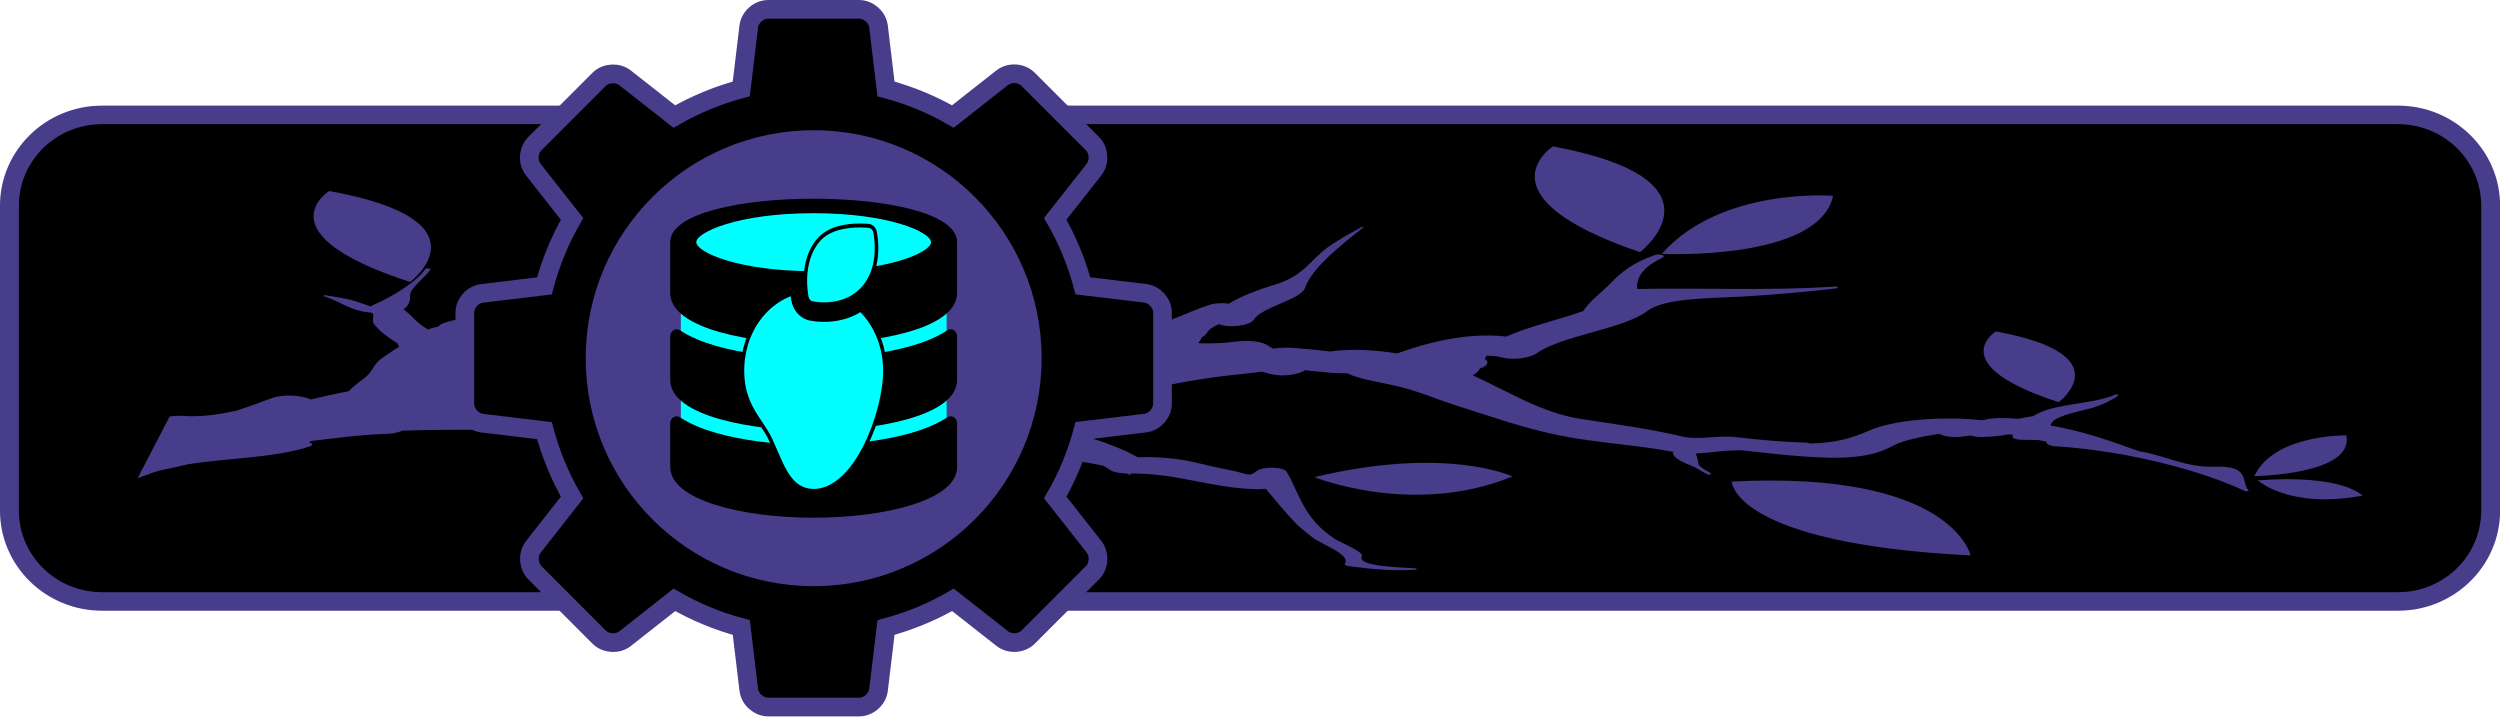
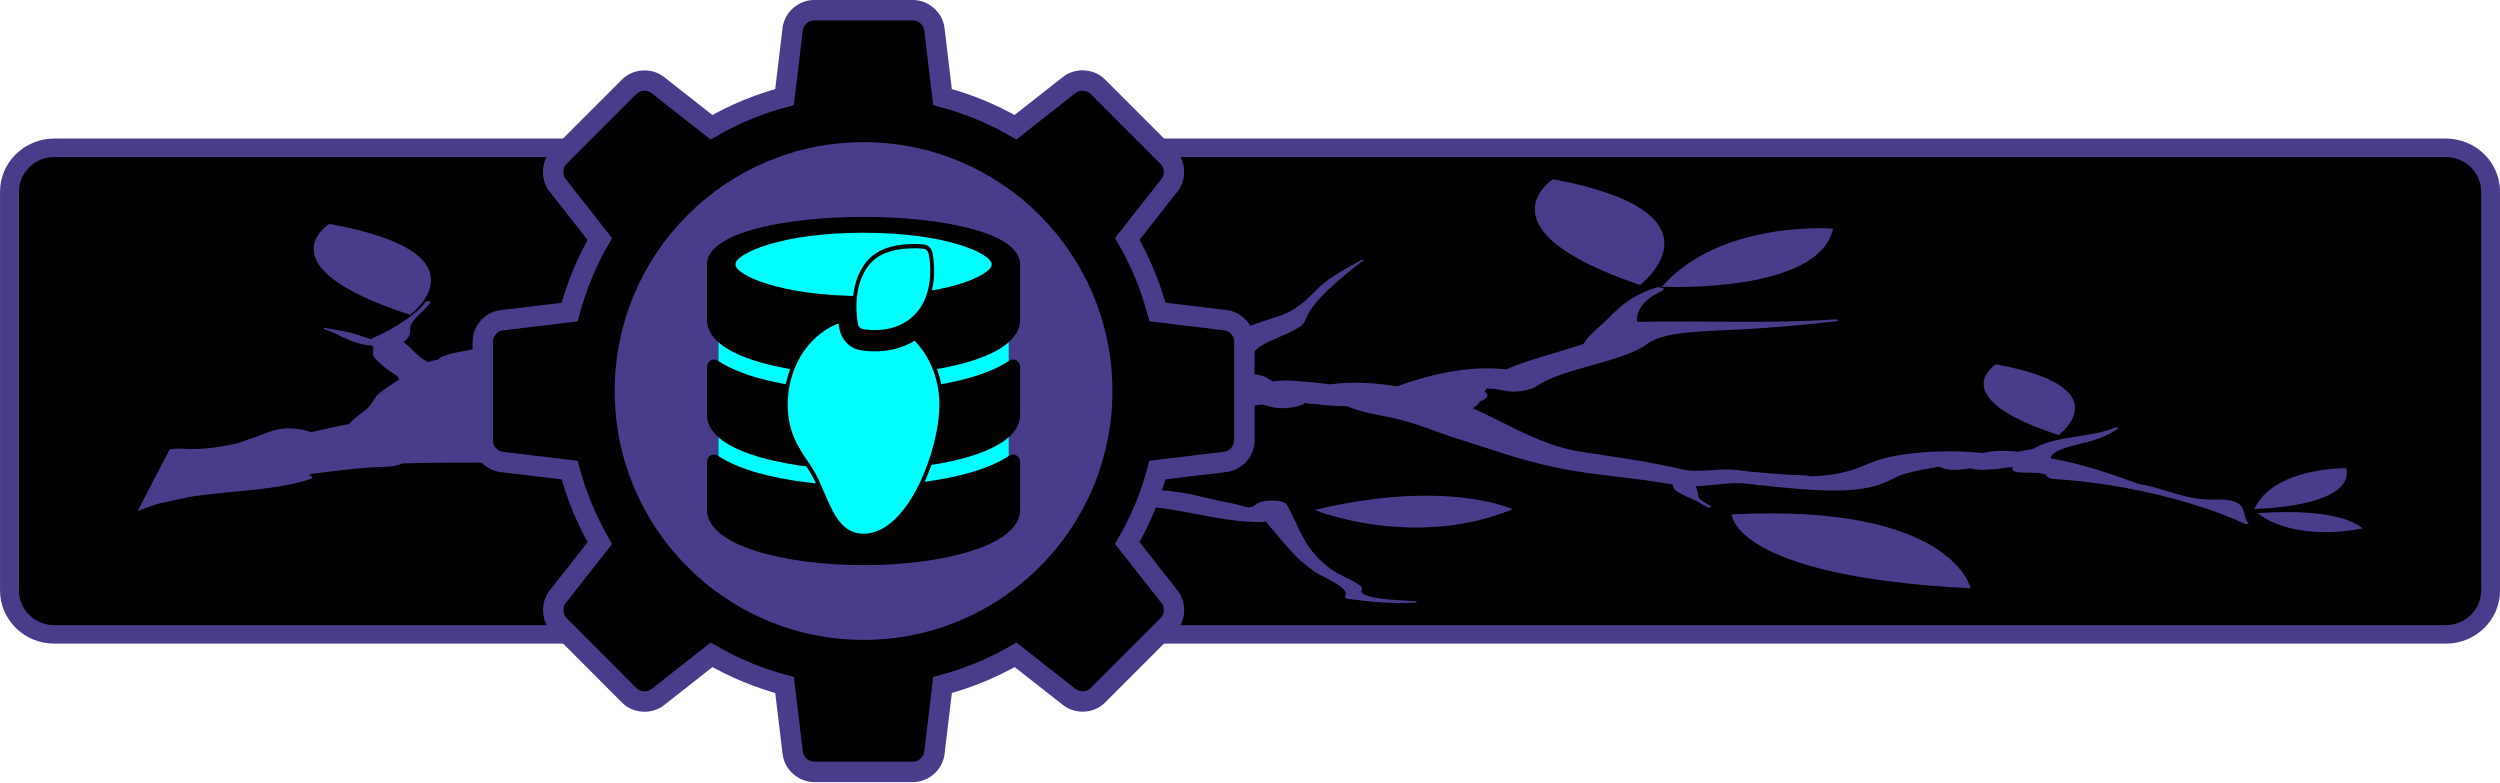
- <svg xmlns="http://www.w3.org/2000/svg" width="401.04" height="114.92" version="1.1" viewBox="0 0 106.1 30.405">
-   <g transform="translate(19.321 -.010282)">
-     <g transform="matrix(.99507 0 0 .97561 56.942 -247.26)" stroke="#483d8b" stroke-width=".806">
-       <rect x="-76.241" y="258.45" width="105.83" height="21.167" ry="3.951" stroke="#483d8b" stroke-width=".806" />
+ <svg xmlns="http://www.w3.org/2000/svg" width="401.06" height="125.46" version="1.1" viewBox="0 0 106.1 33.193">
+   <g transform="translate(19.321 2.7778)">
+     <g transform="matrix(.99507 0 0 .97561 56.942 -248.65)" stroke="#483d8b" stroke-width=".806">
+       <rect x="-76.241" y="258.45" width="105.83" height="21.167" ry="1.91" stroke="#483d8b" stroke-width=".806" />
    </g>
-     <path d="m68.052 17.081s2.728-2.027-2.669-3.002c0 0-2.259 1.402 2.669 3.002zm-23.182 3.151s-2.775-1.318-8.405 0.028c0 0 4.191 1.701 8.405-0.028zm-50.22-12.114s-2.905 1.804 3.432 3.86c0 0 3.506-2.607-3.432-3.86zm16.119 1.544s-3.081-0.05-3.903 1.732c0 0 4.263-0.059 3.903-1.732zm0.686 2.562s-0.771-0.914-4.441-0.653c0 0 1.315 1.228 4.441 0.653zm64.901 7.995s4.261-0.06 3.903-1.732c0 0-3.083-0.05-3.903 1.732zm4.587 0.829s-0.771-0.914-4.442-0.652c0.003 1.85e-4 1.317 1.228 4.442 0.652zm-34.357-14.825s-3.284 2.118 3.697 4.489c0 0 3.978-3.058-3.697-4.489zm4.62 4.564c-5.29e-4 9.53e-4 6.681 0.312 7.269-2.468 0 0-4.767-0.378-7.269 2.468zm13.108 12.798s-0.782-3.617-10.139-3.136c-5.3e-4 9.53e-4 0.044 2.625 10.139 3.136zm-76.991-3.569c-0.267 0.086-0.538 0.194-0.807 0.292l1.358-2.616c0.137-0.029 0.302-0.045 0.493-0.031l0.001-0.003c0.867 0.068 1.623-0.064 2.358-0.221 0.489-0.164 0.975-0.333 1.422-0.505 0.56-0.217 1.315-0.145 1.726 0.031 0.519-0.124 1.054-0.248 1.609-0.347 0.008-0.01 0.018-0.02 0.028-0.03l-0.005-3.97e-4c0.01-0.011 0.022-0.019 0.032-0.029 0.17-0.172 0.37-0.331 0.601-0.499 0.359-0.262 0.385-0.595 0.731-0.832 0.239-0.164 0.477-0.339 0.752-0.501-0.039-0.043-0.06-0.087-0.063-0.133l-0.009-0.006c-0.422-0.262-0.766-0.523-0.999-0.818-0.126-0.158 0.061-0.381-0.095-0.485-0.938-0.068-1.321-0.489-2.029-0.695-0.066-0.019 0.008-0.058 0.08-0.045 0.473 0.088 0.936 0.138 1.335 0.279 0.197 0.069 0.393 0.129 0.573 0.196 0.025-0.02 0.053-0.041 0.094-0.058 0.934-0.408 1.849-1.012 2.222-1.528 0.036-0.051 0.239-0.036 0.209 0.016-0.198 0.344-0.872 0.766-0.859 1.109 0.01 0.236-0.04 0.406-0.277 0.581 0.348 0.253 0.506 0.528 0.907 0.775 0.045 0.027 0.092 0.054 0.139 0.08 0.025-0.011 0.053-0.022 0.08-0.032 0.102-0.037 0.217-0.064 0.337-0.083 0.193-0.229 0.912-0.323 1.429-0.425 0.24-0.047 0.542-0.051 0.784-0.012 0.116-0.001 0.231 2e-3 0.349 0.011 0.233-0.086 0.482-0.165 0.722-0.246-0.083-0.047-0.103-0.108 0.007-0.177 0.176-0.113 0.382-0.213 0.616-0.301 0.084-0.049 0.17-0.097 0.258-0.144 0.057-0.119 0.104-0.237 0.184-0.326 0.077-0.087 0.252-0.113 0.424-0.101 0.17-0.111 0.351-0.219 0.551-0.322 0.02-0.095-0.018-0.187 0.043-0.305 0.128-0.246 0.57-0.391 0.588-0.667 0.003-0.057 0.149-0.094 0.27-0.087 0.165-0.204 0.353-0.406 0.507-0.609 0.039-0.051 0.224-0.037 0.209 0.016-0.097 0.333-0.107 0.677-0.263 1.006-0.083 0.174-0.088 0.391-0.285 0.558 0.054 0.084 0.093 0.17 0.021 0.261-0.283 0.357-0.926 0.639-1.42 0.954-0.022 0.042-0.043 0.083-0.067 0.125-0.049 0.089-0.236 0.163-0.429 0.233-0.028 0.012-0.058 0.022-0.089 0.031-0.102 0.036-0.2 0.07-0.277 0.105-0.341 0.153-0.533 0.438-0.97 0.55l-0.011 2e-3c-0.014 0.037-0.049 0.075-0.118 0.114-0.318 0.183-0.622 0.356-1.001 0.515-0.075 0.178-0.176 0.357-0.298 0.537 6.35e-4 0.017-0.001 0.035-0.006 0.054l0.067 0.002c0.398 0.01 0.682 0.09 0.789 0.205 0.384-0.161 0.766-0.321 1.111-0.495 0.033-0.017 0.099 0.002 0.077 0.02-0.283 0.248-0.692 0.461-1.166 0.653-0.011 0.021-0.022 0.043-0.044 0.066-0.113 0.122 0.235 0.22 0.772 0.295 0.061 4.4e-5 0.118-0.001 0.18 0.002 0.29 0.016 0.581 0.03 0.87 0.044 0.042-0.001 0.082-0.003 0.126-0.002 1.68 0.024 3.345 0.088 5.017-0.009 0.378-0.022 0.813 0.078 1.124 0.163 0.057-0.024 0.142-0.052 0.259-0.084 0.47-0.129 1.095-0.06 1.415 0.111l0.041 0.015c0.613-0.008 1.225-0.009 1.834 0.001 0.577-0.052 1.112-0.121 1.318-0.155 1.225-0.205 1.501-0.304 2.943-0.151 0.743 0.077 1.389 0.242 2.09 0.356 0.203 0.033 0.417 0.054 0.634 0.071 0.047-0.011 0.09-0.022 0.144-0.032 1.375-0.241 3.202-0.15 4.626-0.354 0.548-0.217 1.152-0.42 1.605-0.628 0.508-0.234 1.066-0.466 1.695-0.66 0.155-0.133 0.238-0.266 0.21-0.39-0.047-0.205 0.292-0.35 0.735-0.431 0.925-0.17 1.544-0.567 2.578-0.903 0.203-0.065 0.525-0.074 0.792-0.041 0.511-0.315 1.189-0.575 2.002-0.823 1.134-0.346 1.49-1.043 2.128-1.521 0.431-0.322 0.965-0.609 1.496-0.907 0.031-0.018 0.102 0.002 0.077 0.02-0.929 0.716-2.204 1.748-2.467 2.547-0.173 0.527-1.849 0.819-2.183 1.369-0.145 0.237-1.034 0.377-1.476 0.185-0.246 0.106-0.444 0.228-0.529 0.392-0.033 0.063-0.11 0.122-0.211 0.172-0.003 0.019-0.009 0.036-0.021 0.055-0.018 0.026-0.104 0.215-0.112 0.122 2.57e-4 0.018 0.006 0.036 0.011 0.054l0.015 0.018c0.562 0.016 1.088-4e-3 1.643-0.079 0.434-0.059 1.036 0.002 1.266 0.167 0.074 0.051 0.153 0.097 0.236 0.139 0.275-0.035 0.547-0.055 0.81-0.034 0.491 0.039 1.061 0.085 1.609 0.156 0.87-0.125 1.914-0.072 2.833 0.085 1.287-0.463 2.985-0.911 4.642-0.719 0.938-0.421 2.221-0.712 3.267-1.081 0.253-0.416 0.774-0.783 1.163-1.184 0.447-0.46 0.923-0.864 1.88-1.195 0.203-0.07 0.498 0.026 0.319 0.111-0.733 0.353-1.03 0.72-1.081 1.172-0.008 0.053 0.001 0.106 0.015 0.159 2.774-0.061 5.67 0.086 8.396-0.106 0.119-0.008 0.155 0.068 0.041 0.081-1.3 0.149-2.638 0.27-3.981 0.346-1.411 0.079-3.289 0.055-4.027 0.608-1.05 0.788-3.605 1.03-4.701 1.799-0.258 0.181-0.931 0.309-1.436 0.183-0.23-0.057-0.467-0.081-0.703-0.083 5.29e-4 0.013-0.001 0.027-0.009 0.04-0.016 0.03-0.038 0.059-0.062 0.087 0.209 0.126 0.136 0.317-0.2 0.419-0.024 0.056-0.053 0.106-0.13 0.17-0.051 0.043-0.113 0.081-0.175 0.12 1.555 0.704 2.947 1.603 4.611 1.853 1.516 0.229 2.947 0.426 4.324 0.752 0.612 0.145 1.536-0.065 2.202 0.014 0.998 0.117 2.005 0.21 3.044 0.238 0.061 9.53e-4 0.089 0.017 0.101 0.036 1.05-0.019 1.736-0.192 2.567-0.557 1.075-0.472 3.21-0.604 4.74-0.433 0.027-7.14e-4 0.052-0.002 0.079-0.001 0.391-0.117 0.953-0.102 1.472-0.056 0.21-0.042 0.428-0.081 0.651-0.114 0.231-0.157 0.577-0.287 1.01-0.381 0.788-0.171 1.877-0.256 2.457-0.529 0.059-0.029 0.179 0.004 0.135 0.036-0.279 0.203-0.714 0.424-1.209 0.553-0.67 0.175-1.601 0.346-1.652 0.703l-0.009 0.016c1.381 0.232 2.617 0.68 3.755 1.09 0.04 7e-3 0.072 0.012 0.09 0.016 1.052 0.179 1.922 0.689 3.147 0.643 1.522-0.057 1.079 0.663 1.409 0.994 0.042 0.041-0.104 0.063-0.168 0.032-1.258-0.601-3.14-1.175-5.152-1.54-0.118-0.018-0.234-0.039-0.351-0.06-0.844-0.141-1.704-0.246-2.551-0.297-0.225-0.014-0.38-0.106-0.358-0.192l-0.331-0.069c-0.239-0.006-0.48-0.013-0.719-0.014-0.32-4.23e-4 -0.476-0.115-0.347-0.217-0.084-0.003-0.164-0.004-0.246-0.006-0.288 0.06-0.616 0.094-1.067 0.106-0.174 0.004-0.363-0.021-0.517-0.064-0.108 0.019-0.234 0.037-0.41 0.055-0.396 0.042-0.717-0.023-0.907-0.125-0.78 0.122-1.516 0.278-1.901 0.477-0.508 0.263-0.868 0.413-1.687 0.498-1.363 0.141-3.289-0.119-4.853-0.279-0.107 0.003-0.212 0.008-0.316 0.01-0.467 9e-3 -1.05 0.105-1.584 0.13 0.073 0.138 0.094 0.281 0.117 0.419 0.023 0.154 0.327 0.294 0.532 0.422 0.065 0.04-0.088 0.08-0.158 0.041-0.15-0.084-0.302-0.167-0.441-0.254-0.12-0.075-0.289-0.126-0.433-0.194-0.303-0.143-0.533-0.255-0.58-0.447-0.006-0.021 4e-3 -0.041 0.016-0.059-1.528-0.289-3.307-0.387-4.814-0.692-1.583-0.32-2.929-0.814-4.314-1.247-0.934-0.292-1.747-0.674-2.814-0.899-0.792-0.167-1.352-0.251-1.905-0.495-0.394 0.005-0.804-0.026-1.212-0.073-0.118-0.007-0.238-0.017-0.361-0.03-0.069-0.008-0.132-0.02-0.19-0.034-0.273 0.186-0.949 0.298-1.439 0.175-0.145-0.036-0.279-0.071-0.408-0.105-0.464 0.06-0.942 0.109-1.46 0.164-1.283 0.138-2.751 0.445-3.942 0.686-1.697 0.343-3.108 0.799-4.657 1.204 0.187 0.049 0.375 0.098 0.558 0.145 1.568 0.4 3.166 0.819 4.22 1.429 0.804-0.022 1.576 0.032 2.315 0.192 0.51 0.111 1.006 0.244 1.53 0.341 0.833 0.154 0.866 0.335 1.202 0.059 0.243-0.2 1.152-0.202 1.288 0.035 0.557 0.957 0.711 1.972 2.035 2.838 0.241 0.158 1.246 0.555 1.151 0.738-0.224 0.431 1.583 0.47 2.261 0.512 0.097 0.006 0.079 0.06-0.011 0.064-1.027 0.052-1.872-0.027-2.84-0.161-0.098-0.014-0.153-0.067-0.129-0.104 0.252-0.387-0.974-0.802-1.365-1.103-0.298-0.228-0.59-0.457-0.812-0.699-0.415-0.454-0.806-0.912-1.181-1.372-0.128 0.016-0.266 0.023-0.421 0.018-1.967-0.057-3.341-0.689-5.338-0.665 0.009 0.012 0.02 0.023 0.028 0.036 0.012 0.015-0.038 0.026-0.063 0.012-0.035-0.018-0.068-0.034-0.103-0.051-0.275-0.003-0.573-0.052-0.709-0.147-0.088-0.061-0.18-0.119-0.278-0.176-0.898-0.203-1.96-0.301-2.777-0.583-1.029-0.355-2.111-0.679-3.222-0.994l-0.062-0.017c-0.758-0.023-1.471-0.065-2.183-0.145-0.464 0.046-1.004-0.003-1.432-0.2l-0.029-0.015c-0.269-0.047-0.545-0.096-0.822-0.15-2.386 0.205-4.775 0.146-7.212-0.022-1.441 0.303-3.658 0.332-5.051 0.462-2.303 0.214-4.64 0.084-6.975 0.171-0.17 0.078-0.407 0.13-0.693 0.138-1.104 0.03-2.131 0.18-3.183 0.302-0.025 0.024-0.053 0.046-0.089 0.067 0.153 0.021 0.202 0.105 0.054 0.156-1.497 0.499-3.46 0.488-5.184 0.764-0.388 0.092-0.788 0.18-1.196 0.264-0.046 0.014-0.094 0.025-0.138 0.04zm44.16-5.599 0.008-0.006z" fill="#483d8b" stroke-width="1.496" />
-     <g transform="matrix(.35938 0 0 .35938 .40466 2.5282)">
+     <path d="m68.053 15.687s2.728-2.027-2.669-3.002c0 0-2.259 1.402 2.669 3.002zm-23.182 3.151s-2.775-1.318-8.405 0.028c0 0 4.191 1.701 8.405-0.028zm-50.22-12.114s-2.905 1.804 3.432 3.86c0 0 3.506-2.607-3.432-3.86zm16.119 1.544s-3.081-0.05-3.903 1.732c0 0 4.263-0.059 3.903-1.732zm0.686 2.562s-0.771-0.914-4.441-0.653c0 0 1.315 1.228 4.441 0.653zm64.901 7.995s4.261-0.06 3.903-1.732c0 0-3.083-0.05-3.903 1.732zm4.587 0.829s-0.771-0.914-4.442-0.652c0.003 1.85e-4 1.317 1.228 4.442 0.652zm-34.357-14.825s-3.284 2.118 3.697 4.489c0 0 3.978-3.058-3.697-4.489zm4.62 4.564c-5.29e-4 9.53e-4 6.681 0.312 7.269-2.468 0 0-4.767-0.378-7.269 2.468zm13.108 12.798s-0.782-3.617-10.139-3.136c-5.3e-4 9.53e-4 0.044 2.625 10.139 3.136zm-76.991-3.569c-0.267 0.086-0.538 0.194-0.807 0.292l1.358-2.616c0.137-0.029 0.302-0.045 0.493-0.031l0.001-0.003c0.867 0.068 1.623-0.064 2.358-0.221 0.489-0.164 0.975-0.333 1.422-0.505 0.56-0.217 1.315-0.145 1.726 0.031 0.519-0.124 1.054-0.248 1.609-0.347 0.008-0.01 0.018-0.02 0.028-0.03l-0.005-3.97e-4c0.01-0.011 0.022-0.019 0.032-0.029 0.17-0.172 0.37-0.331 0.601-0.499 0.359-0.262 0.385-0.595 0.731-0.832 0.239-0.164 0.477-0.339 0.752-0.501-0.039-0.043-0.06-0.087-0.063-0.133l-0.009-0.006c-0.422-0.262-0.766-0.523-0.999-0.818-0.126-0.158 0.061-0.381-0.095-0.485-0.938-0.068-1.321-0.489-2.029-0.695-0.066-0.019 0.008-0.058 0.08-0.045 0.473 0.088 0.936 0.138 1.335 0.279 0.197 0.069 0.393 0.129 0.573 0.196 0.025-0.02 0.053-0.041 0.094-0.058 0.934-0.408 1.849-1.012 2.222-1.528 0.036-0.051 0.239-0.036 0.209 0.016-0.198 0.344-0.872 0.766-0.859 1.109 0.01 0.236-0.04 0.406-0.277 0.581 0.348 0.253 0.506 0.528 0.907 0.775 0.045 0.027 0.092 0.054 0.139 0.08 0.025-0.011 0.053-0.022 0.08-0.032 0.102-0.037 0.217-0.064 0.337-0.083 0.193-0.229 0.912-0.323 1.429-0.425 0.24-0.047 0.542-0.051 0.784-0.012 0.116-0.001 0.231 2e-3 0.349 0.011 0.233-0.086 0.482-0.165 0.722-0.246-0.083-0.047-0.103-0.108 0.007-0.177 0.176-0.113 0.382-0.213 0.616-0.301 0.084-0.049 0.17-0.097 0.258-0.144 0.057-0.119 0.104-0.237 0.184-0.326 0.077-0.087 0.252-0.113 0.424-0.101 0.17-0.111 0.351-0.219 0.551-0.322 0.02-0.095-0.018-0.187 0.043-0.305 0.128-0.246 0.57-0.391 0.588-0.667 0.003-0.057 0.149-0.094 0.27-0.087 0.165-0.204 0.353-0.406 0.507-0.609 0.039-0.051 0.224-0.037 0.209 0.016-0.097 0.333-0.107 0.677-0.263 1.006-0.083 0.174-0.088 0.391-0.285 0.558 0.054 0.084 0.093 0.17 0.021 0.261-0.283 0.357-0.926 0.639-1.42 0.954-0.022 0.042-0.043 0.083-0.067 0.125-0.049 0.089-0.236 0.163-0.429 0.233-0.028 0.012-0.058 0.022-0.089 0.031-0.102 0.036-0.2 0.07-0.277 0.105-0.341 0.153-0.533 0.438-0.97 0.55l-0.011 2e-3c-0.014 0.037-0.049 0.075-0.118 0.114-0.318 0.183-0.622 0.356-1.001 0.515-0.075 0.178-0.176 0.357-0.298 0.537 6.35e-4 0.017-0.001 0.035-0.006 0.054l0.067 0.002c0.398 0.01 0.682 0.09 0.789 0.205 0.384-0.161 0.766-0.321 1.111-0.495 0.033-0.017 0.099 0.002 0.077 0.02-0.283 0.248-0.692 0.461-1.166 0.653-0.011 0.021-0.022 0.043-0.044 0.066-0.113 0.122 0.235 0.22 0.772 0.295 0.061 4.4e-5 0.118-0.001 0.18 0.002 0.29 0.016 0.581 0.03 0.87 0.044 0.042-0.001 0.082-0.003 0.126-0.002 1.68 0.024 3.345 0.088 5.017-0.009 0.378-0.022 0.813 0.078 1.124 0.163 0.057-0.024 0.142-0.052 0.259-0.084 0.47-0.129 1.095-0.06 1.415 0.111l0.041 0.015c0.613-0.008 1.225-0.009 1.834 0.001 0.577-0.052 1.112-0.121 1.318-0.155 1.225-0.205 1.501-0.304 2.943-0.151 0.743 0.077 1.389 0.242 2.09 0.356 0.203 0.033 0.417 0.054 0.634 0.071 0.047-0.011 0.09-0.022 0.144-0.032 1.375-0.241 3.202-0.15 4.626-0.354 0.548-0.217 1.152-0.42 1.605-0.628 0.508-0.234 1.066-0.466 1.695-0.66 0.155-0.133 0.238-0.266 0.21-0.39-0.047-0.205 0.292-0.35 0.735-0.431 0.925-0.17 1.544-0.567 2.578-0.903 0.203-0.065 0.525-0.074 0.792-0.041 0.511-0.315 1.189-0.575 2.002-0.823 1.134-0.346 1.49-1.043 2.128-1.521 0.431-0.322 0.965-0.609 1.496-0.907 0.031-0.018 0.102 0.002 0.077 0.02-0.929 0.716-2.204 1.748-2.467 2.547-0.173 0.527-1.849 0.819-2.183 1.369-0.145 0.237-1.034 0.377-1.476 0.185-0.246 0.106-0.444 0.228-0.529 0.392-0.033 0.063-0.11 0.122-0.211 0.172-0.003 0.019-0.009 0.036-0.021 0.055-0.018 0.026-0.104 0.215-0.112 0.122 2.57e-4 0.018 0.006 0.036 0.011 0.054l0.015 0.018c0.562 0.016 1.088-4e-3 1.643-0.079 0.434-0.059 1.036 0.002 1.266 0.167 0.074 0.051 0.153 0.097 0.236 0.139 0.275-0.035 0.547-0.055 0.81-0.034 0.491 0.039 1.061 0.085 1.609 0.156 0.87-0.125 1.914-0.072 2.833 0.085 1.287-0.463 2.985-0.911 4.642-0.719 0.938-0.421 2.221-0.712 3.267-1.081 0.253-0.416 0.774-0.783 1.163-1.184 0.447-0.46 0.923-0.864 1.88-1.195 0.203-0.07 0.498 0.026 0.319 0.111-0.733 0.353-1.03 0.72-1.081 1.172-0.008 0.053 0.001 0.106 0.015 0.159 2.774-0.061 5.67 0.086 8.396-0.106 0.119-0.008 0.155 0.068 0.041 0.081-1.3 0.149-2.638 0.27-3.981 0.346-1.411 0.079-3.289 0.055-4.027 0.608-1.05 0.788-3.605 1.03-4.701 1.799-0.258 0.181-0.931 0.309-1.436 0.183-0.23-0.057-0.467-0.081-0.703-0.083 5.29e-4 0.013-0.001 0.027-0.009 0.04-0.016 0.03-0.038 0.059-0.062 0.087 0.209 0.126 0.136 0.317-0.2 0.419-0.024 0.056-0.053 0.106-0.13 0.17-0.051 0.043-0.113 0.081-0.175 0.12 1.555 0.704 2.947 1.603 4.611 1.853 1.516 0.229 2.947 0.426 4.324 0.752 0.612 0.145 1.536-0.065 2.202 0.014 0.998 0.117 2.005 0.21 3.044 0.238 0.061 9.53e-4 0.089 0.017 0.101 0.036 1.05-0.019 1.736-0.192 2.567-0.557 1.075-0.472 3.21-0.604 4.74-0.433 0.027-7.14e-4 0.052-0.002 0.079-0.001 0.391-0.117 0.953-0.102 1.472-0.056 0.21-0.042 0.428-0.081 0.651-0.114 0.231-0.157 0.577-0.287 1.01-0.381 0.788-0.171 1.877-0.256 2.457-0.529 0.059-0.029 0.179 0.004 0.135 0.036-0.279 0.203-0.714 0.424-1.209 0.553-0.67 0.175-1.601 0.346-1.652 0.703l-0.009 0.016c1.381 0.232 2.617 0.68 3.755 1.09 0.04 7e-3 0.072 0.012 0.09 0.016 1.052 0.179 1.922 0.689 3.147 0.643 1.522-0.057 1.079 0.663 1.409 0.994 0.042 0.041-0.104 0.063-0.168 0.032-1.258-0.601-3.14-1.175-5.152-1.54-0.118-0.018-0.234-0.039-0.351-0.06-0.844-0.141-1.704-0.246-2.551-0.297-0.225-0.014-0.38-0.106-0.358-0.192l-0.331-0.069c-0.239-0.006-0.48-0.013-0.719-0.014-0.32-4.23e-4 -0.476-0.115-0.347-0.217-0.084-0.003-0.164-0.004-0.246-0.006-0.288 0.06-0.616 0.094-1.067 0.106-0.174 0.004-0.363-0.021-0.517-0.064-0.108 0.019-0.234 0.037-0.41 0.055-0.396 0.042-0.717-0.023-0.907-0.125-0.78 0.122-1.516 0.278-1.901 0.477-0.508 0.263-0.868 0.413-1.687 0.498-1.363 0.141-3.289-0.119-4.853-0.279-0.107 0.003-0.212 0.008-0.316 0.01-0.467 9e-3 -1.05 0.105-1.584 0.13 0.073 0.138 0.094 0.281 0.117 0.419 0.023 0.154 0.327 0.294 0.532 0.422 0.065 0.04-0.088 0.08-0.158 0.041-0.15-0.084-0.302-0.167-0.441-0.254-0.12-0.075-0.289-0.126-0.433-0.194-0.303-0.143-0.533-0.255-0.58-0.447-0.006-0.021 4e-3 -0.041 0.016-0.059-1.528-0.289-3.307-0.387-4.814-0.692-1.583-0.32-2.929-0.814-4.314-1.247-0.934-0.292-1.747-0.674-2.814-0.899-0.792-0.167-1.352-0.251-1.905-0.495-0.394 0.005-0.804-0.026-1.212-0.073-0.118-0.007-0.238-0.017-0.361-0.03-0.069-0.008-0.132-0.02-0.19-0.034-0.273 0.186-0.949 0.298-1.439 0.175-0.145-0.036-0.279-0.071-0.408-0.105-0.464 0.06-0.942 0.109-1.46 0.164-1.283 0.138-2.751 0.445-3.942 0.686-1.697 0.343-3.108 0.799-4.657 1.204 0.187 0.049 0.375 0.098 0.558 0.145 1.568 0.4 3.166 0.819 4.22 1.429 0.804-0.022 1.576 0.032 2.315 0.192 0.51 0.111 1.006 0.244 1.53 0.341 0.833 0.154 0.866 0.335 1.202 0.059 0.243-0.2 1.152-0.202 1.288 0.035 0.557 0.957 0.711 1.972 2.035 2.838 0.241 0.158 1.246 0.555 1.151 0.738-0.224 0.431 1.583 0.47 2.261 0.512 0.097 0.006 0.079 0.06-0.011 0.064-1.027 0.052-1.872-0.027-2.84-0.161-0.098-0.014-0.153-0.067-0.129-0.104 0.252-0.387-0.974-0.802-1.365-1.103-0.298-0.228-0.59-0.457-0.812-0.699-0.415-0.454-0.806-0.912-1.181-1.372-0.128 0.016-0.266 0.023-0.421 0.018-1.967-0.057-3.341-0.689-5.338-0.665 0.009 0.012 0.02 0.023 0.028 0.036 0.012 0.015-0.038 0.026-0.063 0.012-0.035-0.018-0.068-0.034-0.103-0.051-0.275-0.003-0.573-0.052-0.709-0.147-0.088-0.061-0.18-0.119-0.278-0.176-0.898-0.203-1.96-0.301-2.777-0.583-1.029-0.355-2.111-0.679-3.222-0.994l-0.062-0.017c-0.758-0.023-1.471-0.065-2.183-0.145-0.464 0.046-1.004-0.003-1.432-0.2l-0.029-0.015c-0.269-0.047-0.545-0.096-0.822-0.15-2.386 0.205-4.775 0.146-7.212-0.022-1.441 0.303-3.658 0.332-5.051 0.462-2.303 0.214-4.64 0.084-6.975 0.171-0.17 0.078-0.407 0.13-0.693 0.138-1.104 0.03-2.131 0.18-3.183 0.302-0.025 0.024-0.053 0.046-0.089 0.067 0.153 0.021 0.202 0.105 0.054 0.156-1.497 0.499-3.46 0.488-5.184 0.764-0.388 0.092-0.788 0.18-1.196 0.264-0.046 0.014-0.094 0.025-0.138 0.04zm44.16-5.599 0.008-0.006z" fill="#483d8b" stroke-width="1.496" />
+     <g transform="matrix(.39233 0 0 .39233 1.1646 -.028969)">
      <g transform="matrix(3.2957,0,0,3.2957,0,-5.9019)" stroke="#483d8b" stroke-width=".67">
        <path d="m24.38 10.175-2.231-0.268c-0.228-0.851-0.562-1.655-0.992-2.401l1.387-1.763c0.212-0.271 0.188-0.69-0.057-0.934l-2.299-2.3c-0.242-0.243-0.662-0.269-0.934-0.057l-1.766 1.389c-0.743-0.43-1.547-0.764-2.396-0.99l-0.267-2.231c-0.041-0.341-0.356-0.62-0.7-0.62h-3.252c-0.344 0-0.659 0.279-0.699 0.62l-0.268 2.231c-0.85 0.227-1.655 0.562-2.398 0.991l-1.765-1.387c-0.27-0.212-0.69-0.187-0.933 0.056l-2.3 2.301c-0.242 0.242-0.267 0.662-0.054 0.934l1.386 1.764c-0.43 0.744-0.764 1.549-0.991 2.4l-2.23 0.267c-0.341 0.04-0.621 0.355-0.621 0.7v3.252c0 0.344 0.279 0.657 0.621 0.699l2.231 0.268c0.228 0.848 0.561 1.652 0.991 2.396l-1.386 1.766c-0.211 0.271-0.187 0.69 0.057 0.934l2.296 2.301c0.243 0.242 0.663 0.269 0.933 0.057l1.766-1.39c0.744 0.43 1.548 0.765 2.398 0.991l0.268 2.23c0.041 0.342 0.355 0.62 0.699 0.62h3.252c0.345 0 0.659-0.278 0.699-0.62l0.268-2.23c0.851-0.228 1.655-0.562 2.398-0.991l1.766 1.387c0.271 0.212 0.69 0.187 0.933-0.056l2.299-2.301c0.244-0.242 0.269-0.662 0.056-0.935l-1.388-1.764c0.431-0.744 0.764-1.548 0.992-2.397l2.23-0.268c0.342-0.041 0.621-0.353 0.621-0.699v-3.252c1e-3 -0.346-0.277-0.659-0.62-0.7zm-11.879 8.575c-3.452 0-6.25-2.798-6.25-6.25s2.798-6.25 6.25-6.25 6.25 2.798 6.25 6.25-2.797 6.25-6.25 6.25z" stroke="#483d8b" stroke-width=".67" />
      </g>
      <circle cx="41.196" cy="35.296" r="26.923" fill="#483d8b" />
      <g transform="matrix(1.906,0,0,2.2011,6.1134,-3.5445)">
        <rect x="10.178" y="14.25" width="16.467" height="7.945" fill="#0ff" />
        <ellipse transform="matrix(.87405 0 0 .87405 2.7277 2.229)" cx="18.056" cy="10.338" rx="9.043" ry="2.143" fill="#0ff" />
        <g transform="matrix(.037872 0 0 .036469 9.5192 9.0879)">
          <path d="m234.67 0c-113.02 0-234.67 20.031-234.67 64v74.667c0 54.781 140.33 74.667 234.67 74.667s234.67-19.885 234.67-74.667v-74.667c-1e-3 -43.969-121.65-64-234.67-64zm0 106.67c-124.23 0-192-28.188-192-42.667s67.771-42.667 192-42.667 192 28.187 192 42.667c0 14.479-67.771 42.667-192 42.667z" />
          <path d="m453.21 321.71c-66.253 39.454-199.01 40.955-218.54 40.955s-152.29-1.502-218.54-40.955c-7.171-4.27-16.122 0.661-16.122 9.006v63.949c0 49.021 118.05 74.667 234.67 74.667s234.67-25.646 234.67-74.667v-63.949c-1e-3 -8.345-8.952-13.276-16.122-9.006z" />
          <path d="m453.21 193.71c-66.253 39.454-199.01 40.955-218.54 40.955s-152.29-1.502-218.54-40.955c-7.171-4.27-16.122 0.661-16.122 9.006v63.949c0 54.781 140.33 74.667 234.67 74.667s234.67-19.885 234.67-74.667v-63.949c-1e-3 -8.345-8.952-13.276-16.122-9.006z" />
        </g>
        <g transform="matrix(.019402 0 0 .018683 11.965 15.225)" fill="#0ff" stroke="#000" stroke-width="14.307">
          <g transform="matrix(1.4887,0,0,1.4887,-49.078,-251.56)" fill="#0ff" stroke="#000" stroke-width="7.615">
            <path d="m387.55 12.169c-1.522-6.081-6.666-10.574-12.896-11.266-0.332-0.038-8.258-0.903-19.774-0.903-27.512 0-65.012 4.698-87.426 27.077-41.959 41.9-26.717 108.88-26.049 111.71 1.35 5.705 5.899 10.101 11.646 11.255 0.427 0.086 10.626 2.1 25.095 2.1 23.995 0 57.967-5.361 83.543-30.904 42.05-41.993 26.542-106.35 25.861-109.06z" stroke-width="7.61" />
            <path d="m364.77 170.18c-2.586-2.66-5.257-5.209-8-7.651-27.105 15.739-56.4 19.606-78.627 19.606-17.156 0-29.646-2.414-31-2.687-17.188-3.451-30.9-16.704-34.936-33.769-0.403-1.706-1.516-6.756-2.472-14.154-23.495 7.42-44.882 20.53-62.505 38.655-28.385 29.195-44.017 68.22-44.017 109.89 0 48.621 20.642 76.261 38.854 100.65 8.239 11.033 16.023 21.455 22.243 33.703 3.792 7.465 7.281 14.742 10.656 21.78 9.741 20.313 18.153 37.858 29.558 51.325 13.947 16.471 30.787 24.477 51.482 24.477 40.465 0 79.929-30.918 111.12-87.06 25.307-45.548 41.658-102.41 41.658-144.87 1e-3 -41.665-15.631-80.69-44.015-109.89z" />
          </g>
        </g>
      </g>
    </g>
  </g>
</svg>
